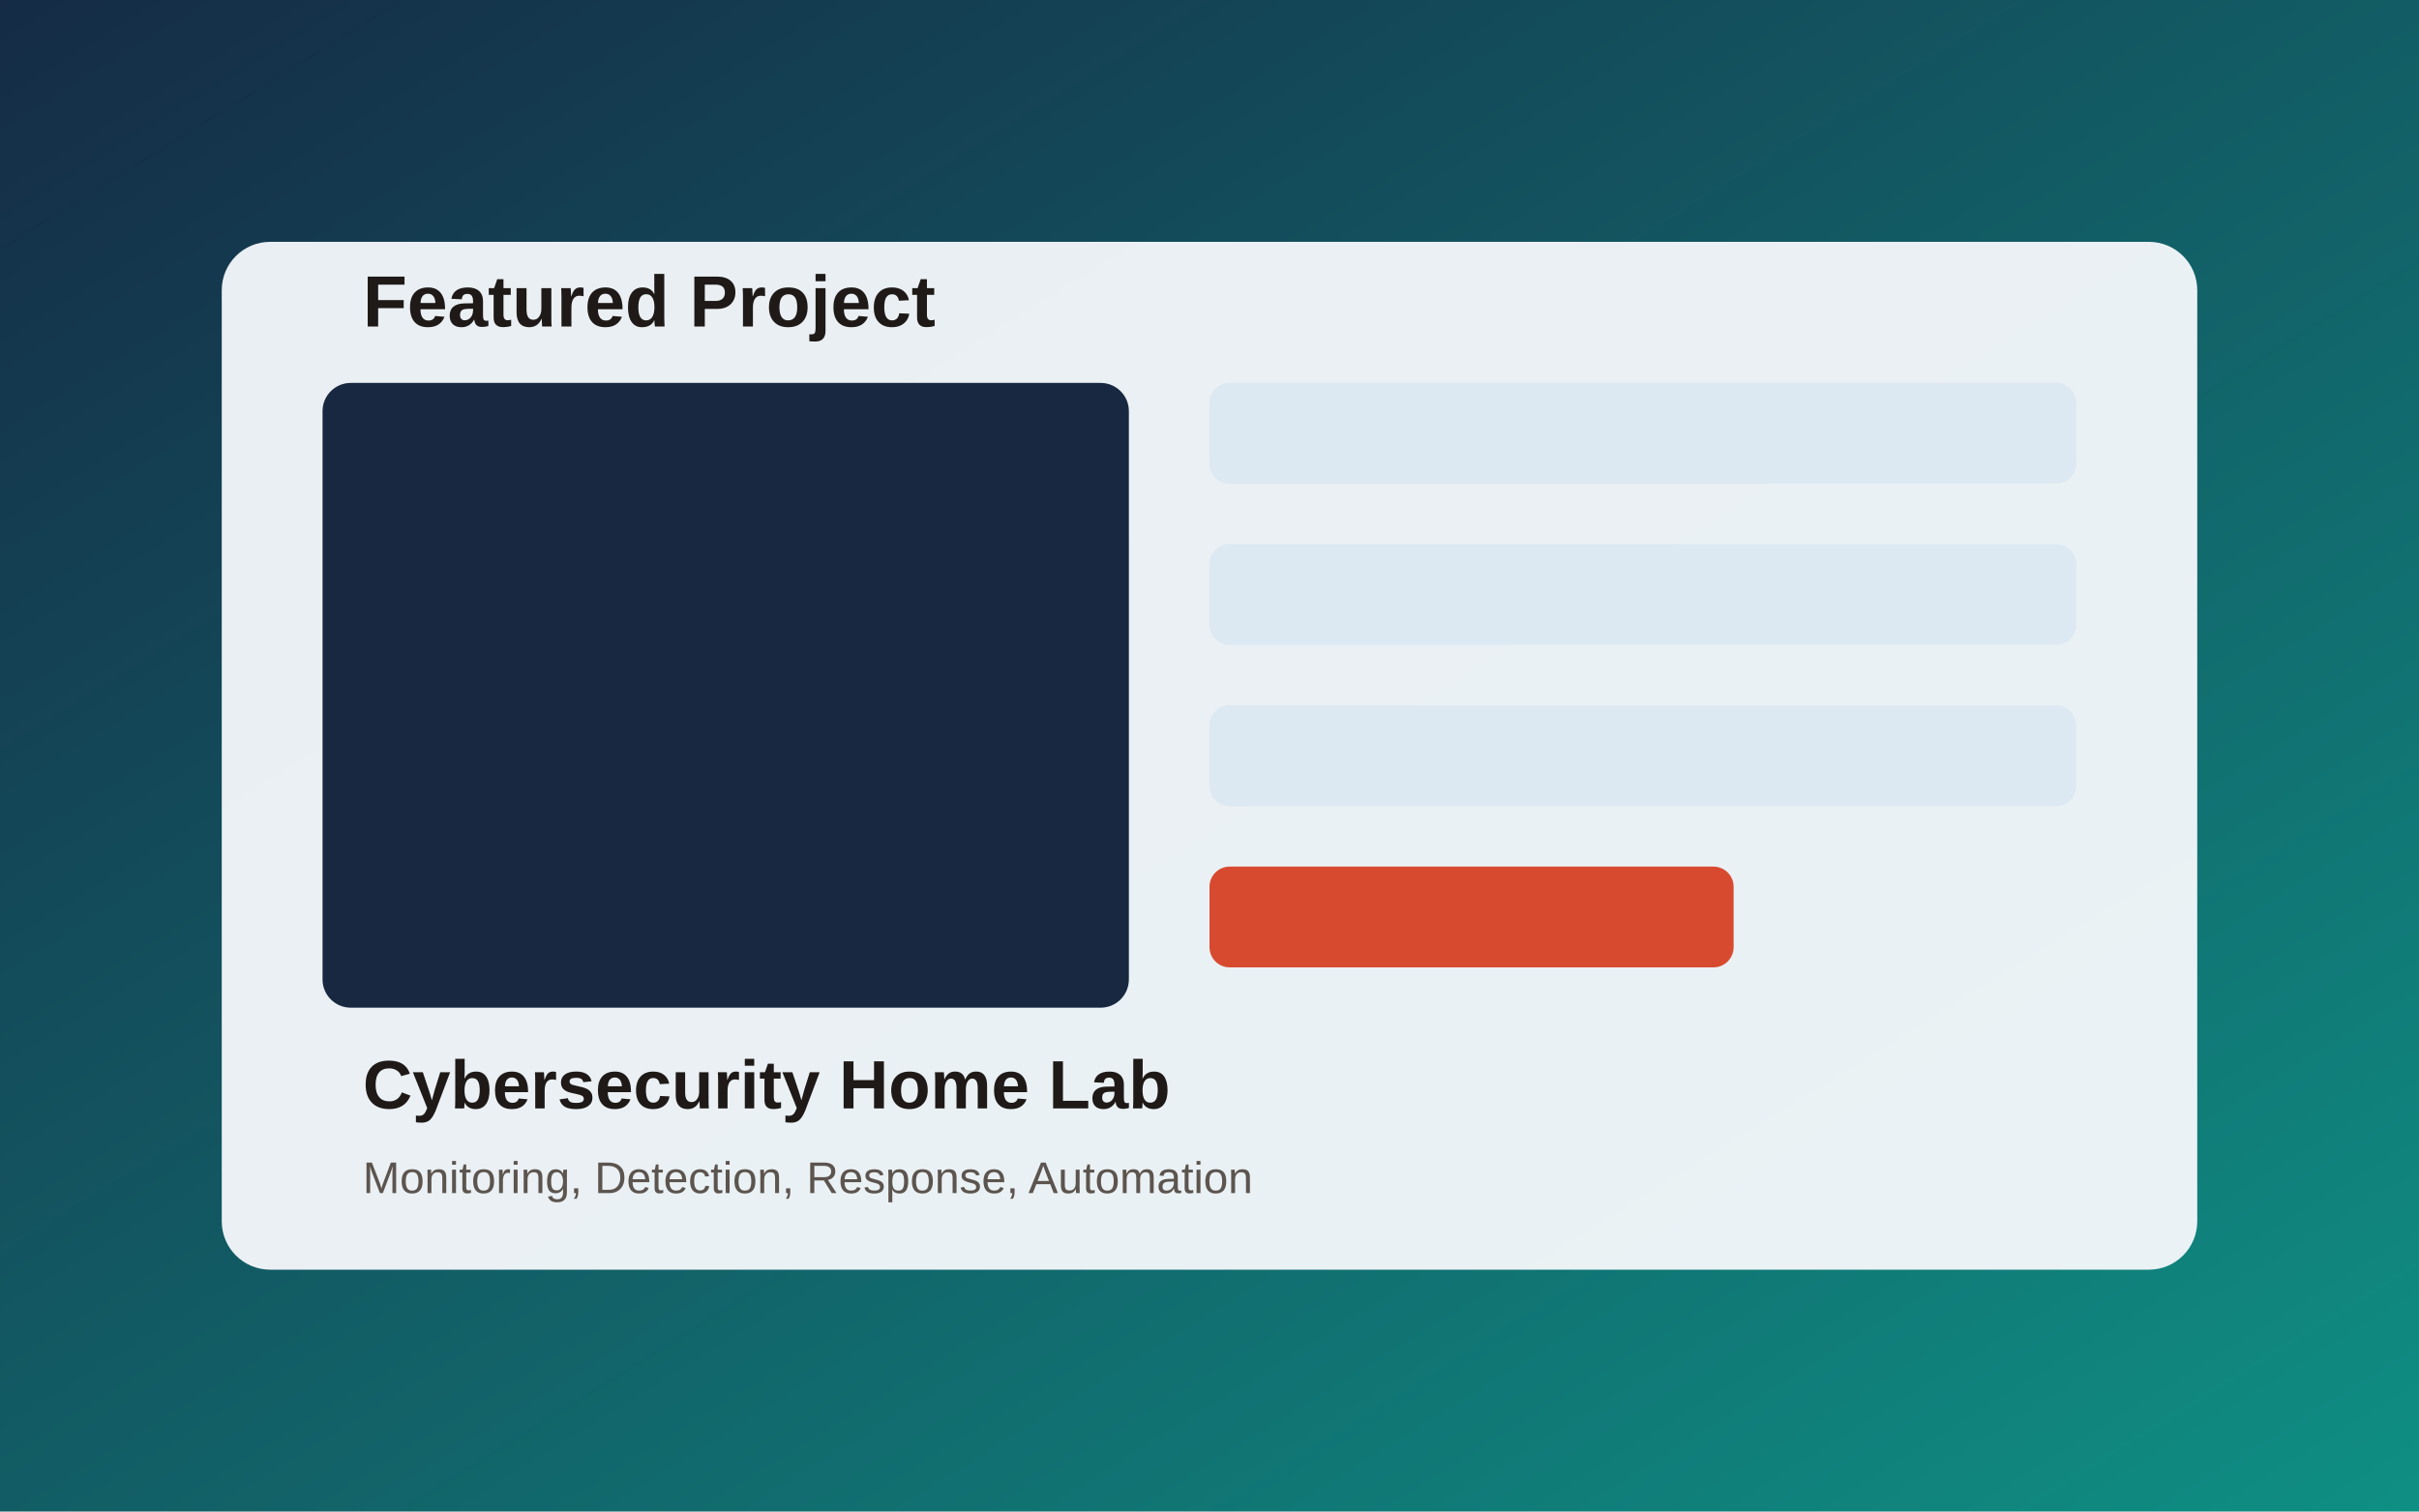
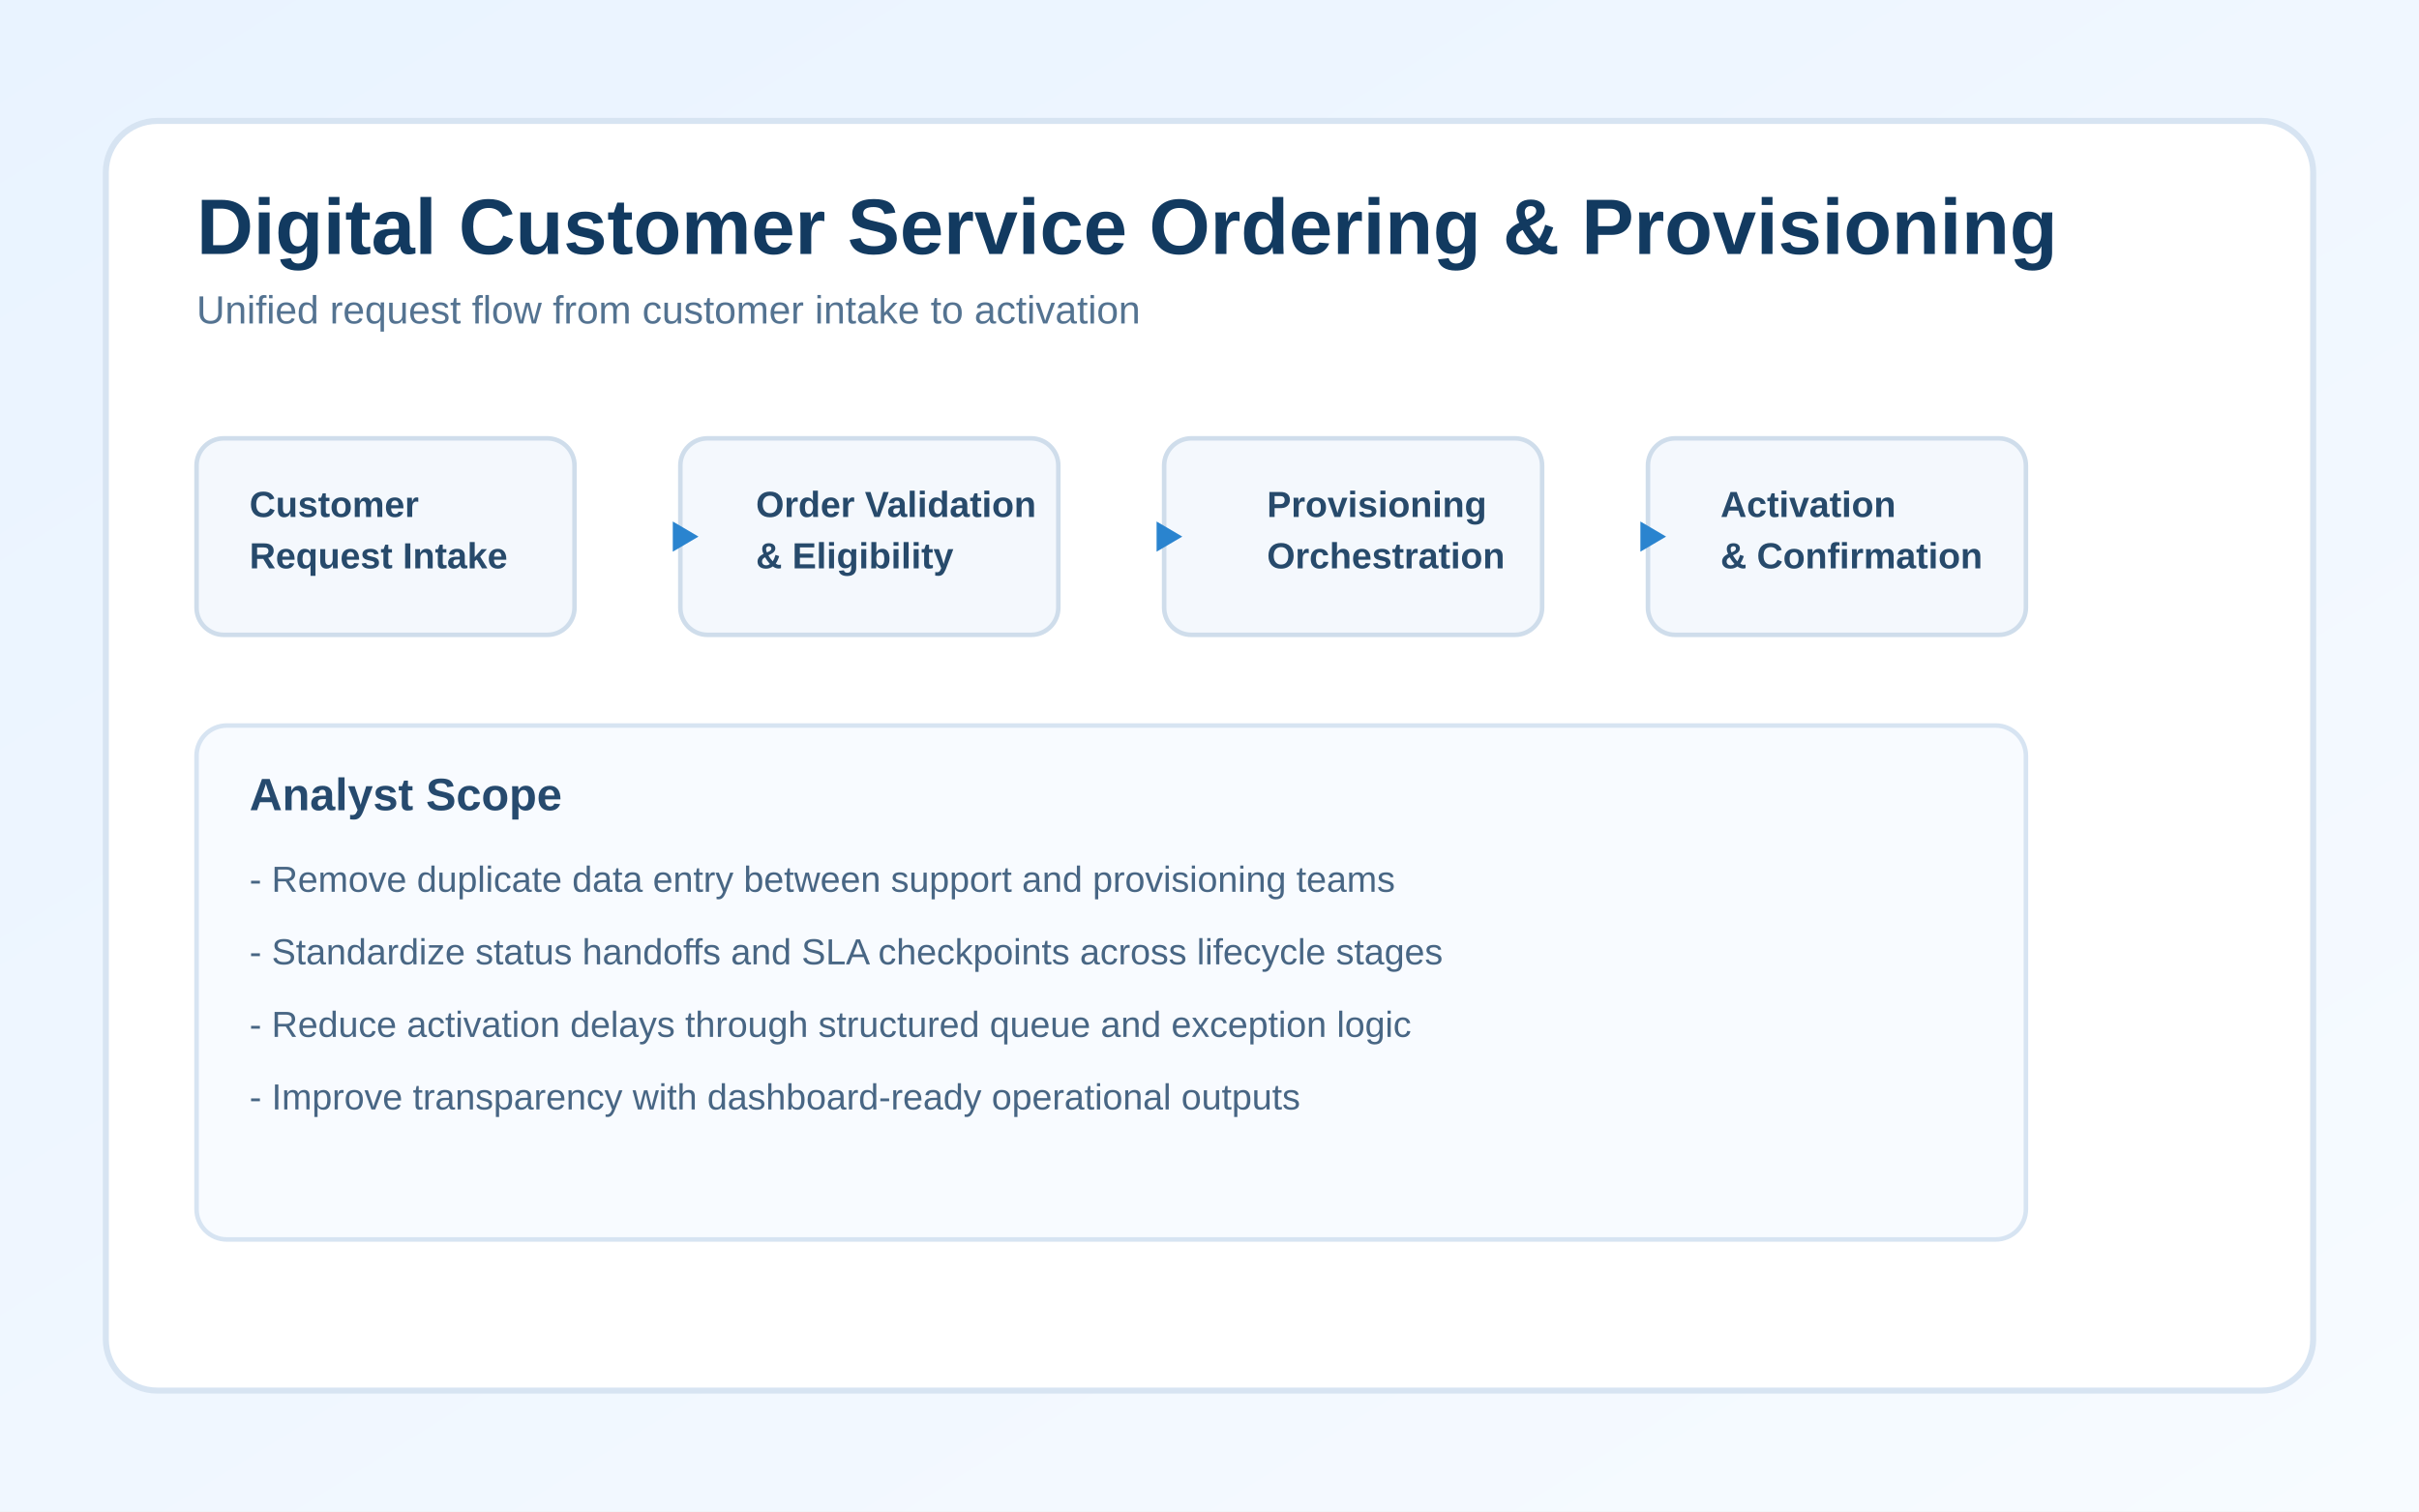
- <svg xmlns="http://www.w3.org/2000/svg" width="1200" height="750" viewBox="0 0 1200 750" role="img" aria-label="Cybersecurity lab project visual">
+ <svg xmlns="http://www.w3.org/2000/svg" viewBox="0 0 1600 1000" role="img" aria-label="Digital customer service ordering and provisioning flow">
  <defs>
    <linearGradient id="bg" x1="0" y1="0" x2="1" y2="1">
-       <stop offset="0%" stop-color="#152b46" />
-       <stop offset="100%" stop-color="#0f8f84" />
+       <stop offset="0%" stop-color="#e9f3ff" />
+       <stop offset="100%" stop-color="#f7fbff" />
+     </linearGradient>
+     <linearGradient id="line" x1="0" y1="0" x2="1" y2="0">
+       <stop offset="0%" stop-color="#0f4c81" />
+       <stop offset="100%" stop-color="#2a84cf" />
    </linearGradient>
  </defs>
-   <rect width="1200" height="750" fill="url(#bg)" />
-   <rect x="110" y="120" width="980" height="510" rx="24" fill="#f4f8fb" opacity="0.95" />
-   <rect x="160" y="190" width="400" height="310" rx="14" fill="#172840" />
-   <rect x="600" y="190" width="430" height="50" rx="10" fill="#dce8f2" />
-   <rect x="600" y="270" width="430" height="50" rx="10" fill="#dce8f2" />
-   <rect x="600" y="350" width="430" height="50" rx="10" fill="#dce8f2" />
-   <rect x="600" y="430" width="260" height="50" rx="10" fill="#d84a2f" />
-   <text x="180" y="162" font-family="Arial, sans-serif" font-size="36" font-weight="700" fill="#1f1a17">Featured Project</text>
-   <text x="180" y="550" font-family="Arial, sans-serif" font-size="34" font-weight="700" fill="#1f1a17">Cybersecurity Home Lab</text>
-   <text x="180" y="592" font-family="Arial, sans-serif" font-size="22" fill="#5c544e">Monitoring, Detection, Response, Automation</text>
+   <rect width="1600" height="1000" fill="url(#bg)" />
+   <rect x="70" y="80" width="1460" height="840" rx="34" fill="#ffffff" stroke="#d7e4f2" stroke-width="4" />
+   <text x="130" y="168" fill="#123a60" font-family="Segoe UI, Arial, sans-serif" font-size="52" font-weight="700">
+     Digital Customer Service Ordering &amp; Provisioning
+   </text>
+   <text x="130" y="214" fill="#547391" font-family="Segoe UI, Arial, sans-serif" font-size="26">
+     Unified request flow from customer intake to activation
+   </text>
+   <g fill="#f4f8fd" stroke="#cfddeb" stroke-width="3">
+     <rect x="130" y="290" width="250" height="130" rx="18" />
+     <rect x="450" y="290" width="250" height="130" rx="18" />
+     <rect x="770" y="290" width="250" height="130" rx="18" />
+     <rect x="1090" y="290" width="250" height="130" rx="18" />
+   </g>
+   <g fill="#274a6b" font-family="Segoe UI, Arial, sans-serif" font-size="24" font-weight="600">
+     <text x="165" y="342">Customer</text>
+     <text x="165" y="376">Request Intake</text>
+     <text x="500" y="342">Order Validation</text>
+     <text x="500" y="376">&amp; Eligibility</text>
+     <text x="838" y="342">Provisioning</text>
+     <text x="838" y="376">Orchestration</text>
+     <text x="1138" y="342">Activation</text>
+     <text x="1138" y="376">&amp; Confirmation</text>
+   </g>
+   <g stroke="url(#line)" stroke-width="10" stroke-linecap="round">
+     <line x1="380" y1="355" x2="450" y2="355" />
+     <line x1="700" y1="355" x2="770" y2="355" />
+     <line x1="1020" y1="355" x2="1090" y2="355" />
+   </g>
+   <g fill="#2a84cf">
+     <polygon points="445,345 445,365 462,355" />
+     <polygon points="765,345 765,365 782,355" />
+     <polygon points="1085,345 1085,365 1102,355" />
+   </g>
+   <rect x="130" y="480" width="1210" height="340" rx="20" fill="#f8fbff" stroke="#d7e4f2" stroke-width="3" />
+   <text x="165" y="536" fill="#264a6e" font-family="Segoe UI, Arial, sans-serif" font-size="30" font-weight="700">Analyst Scope</text>
+   <g fill="#486684" font-family="Segoe UI, Arial, sans-serif" font-size="24">
+     <text x="165" y="590">- Remove duplicate data entry between support and provisioning teams</text>
+     <text x="165" y="638">- Standardize status handoffs and SLA checkpoints across lifecycle stages</text>
+     <text x="165" y="686">- Reduce activation delays through structured queue and exception logic</text>
+     <text x="165" y="734">- Improve transparency with dashboard-ready operational outputs</text>
+   </g>
</svg>
